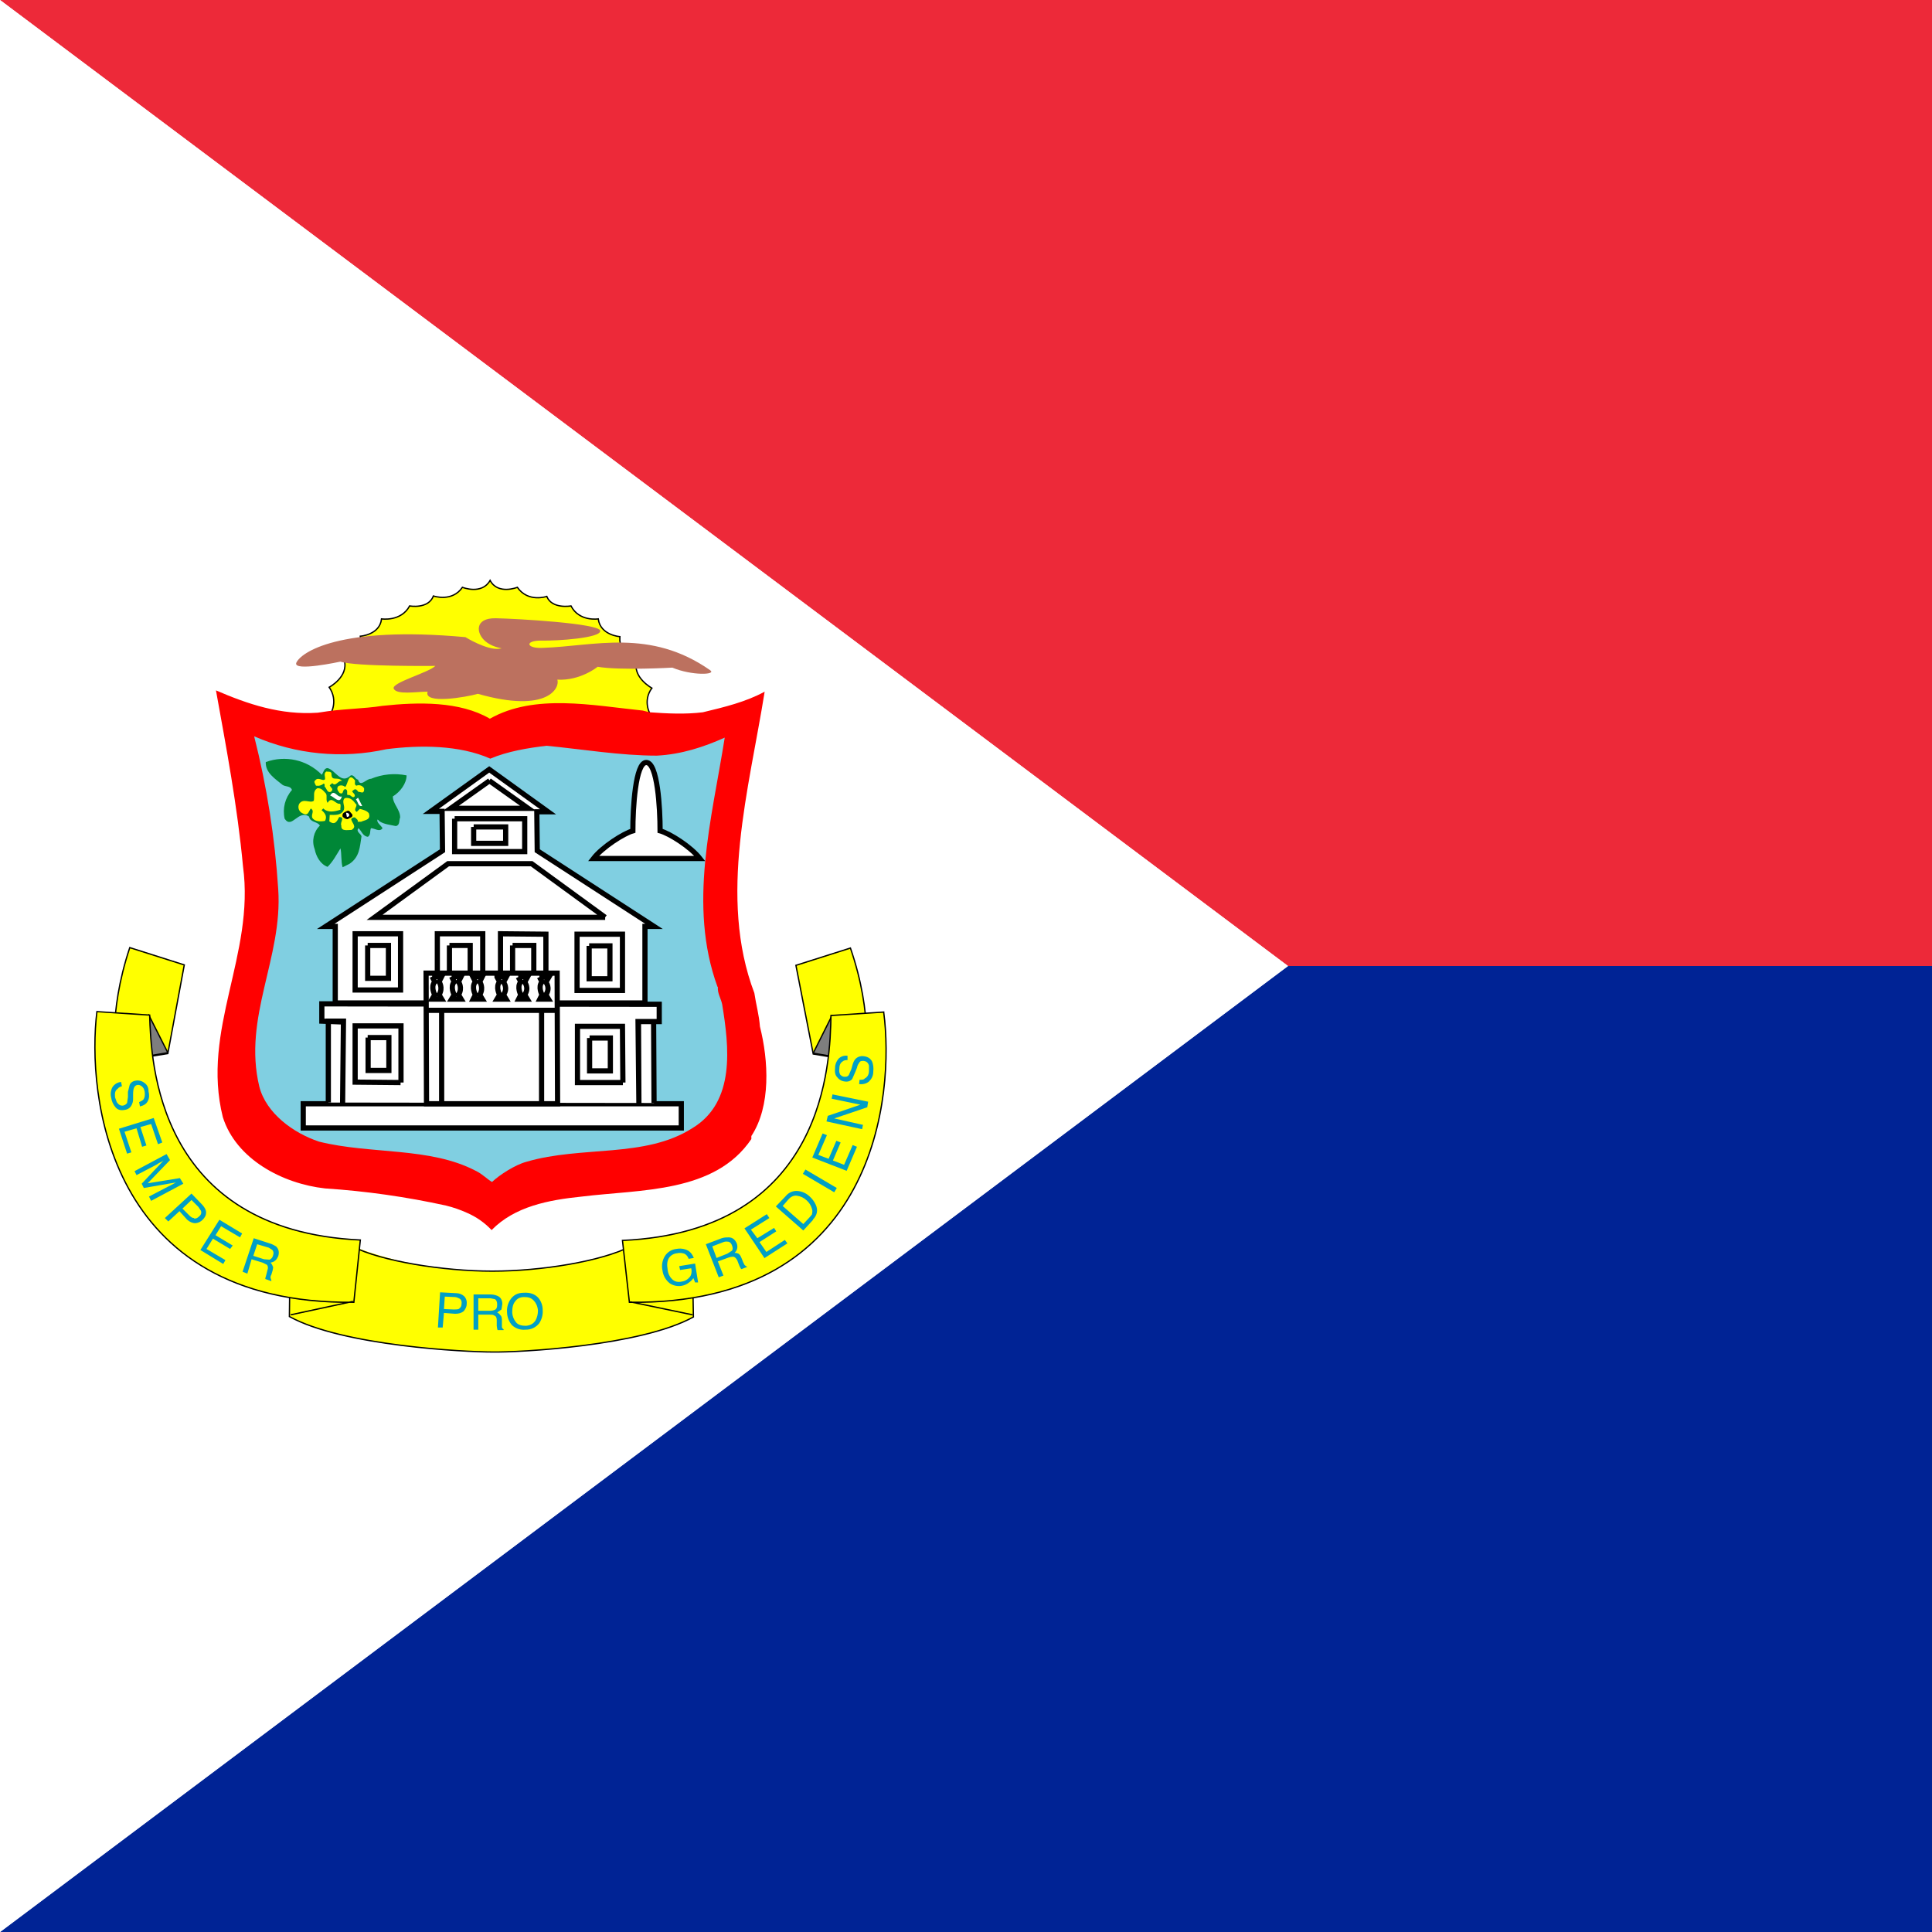
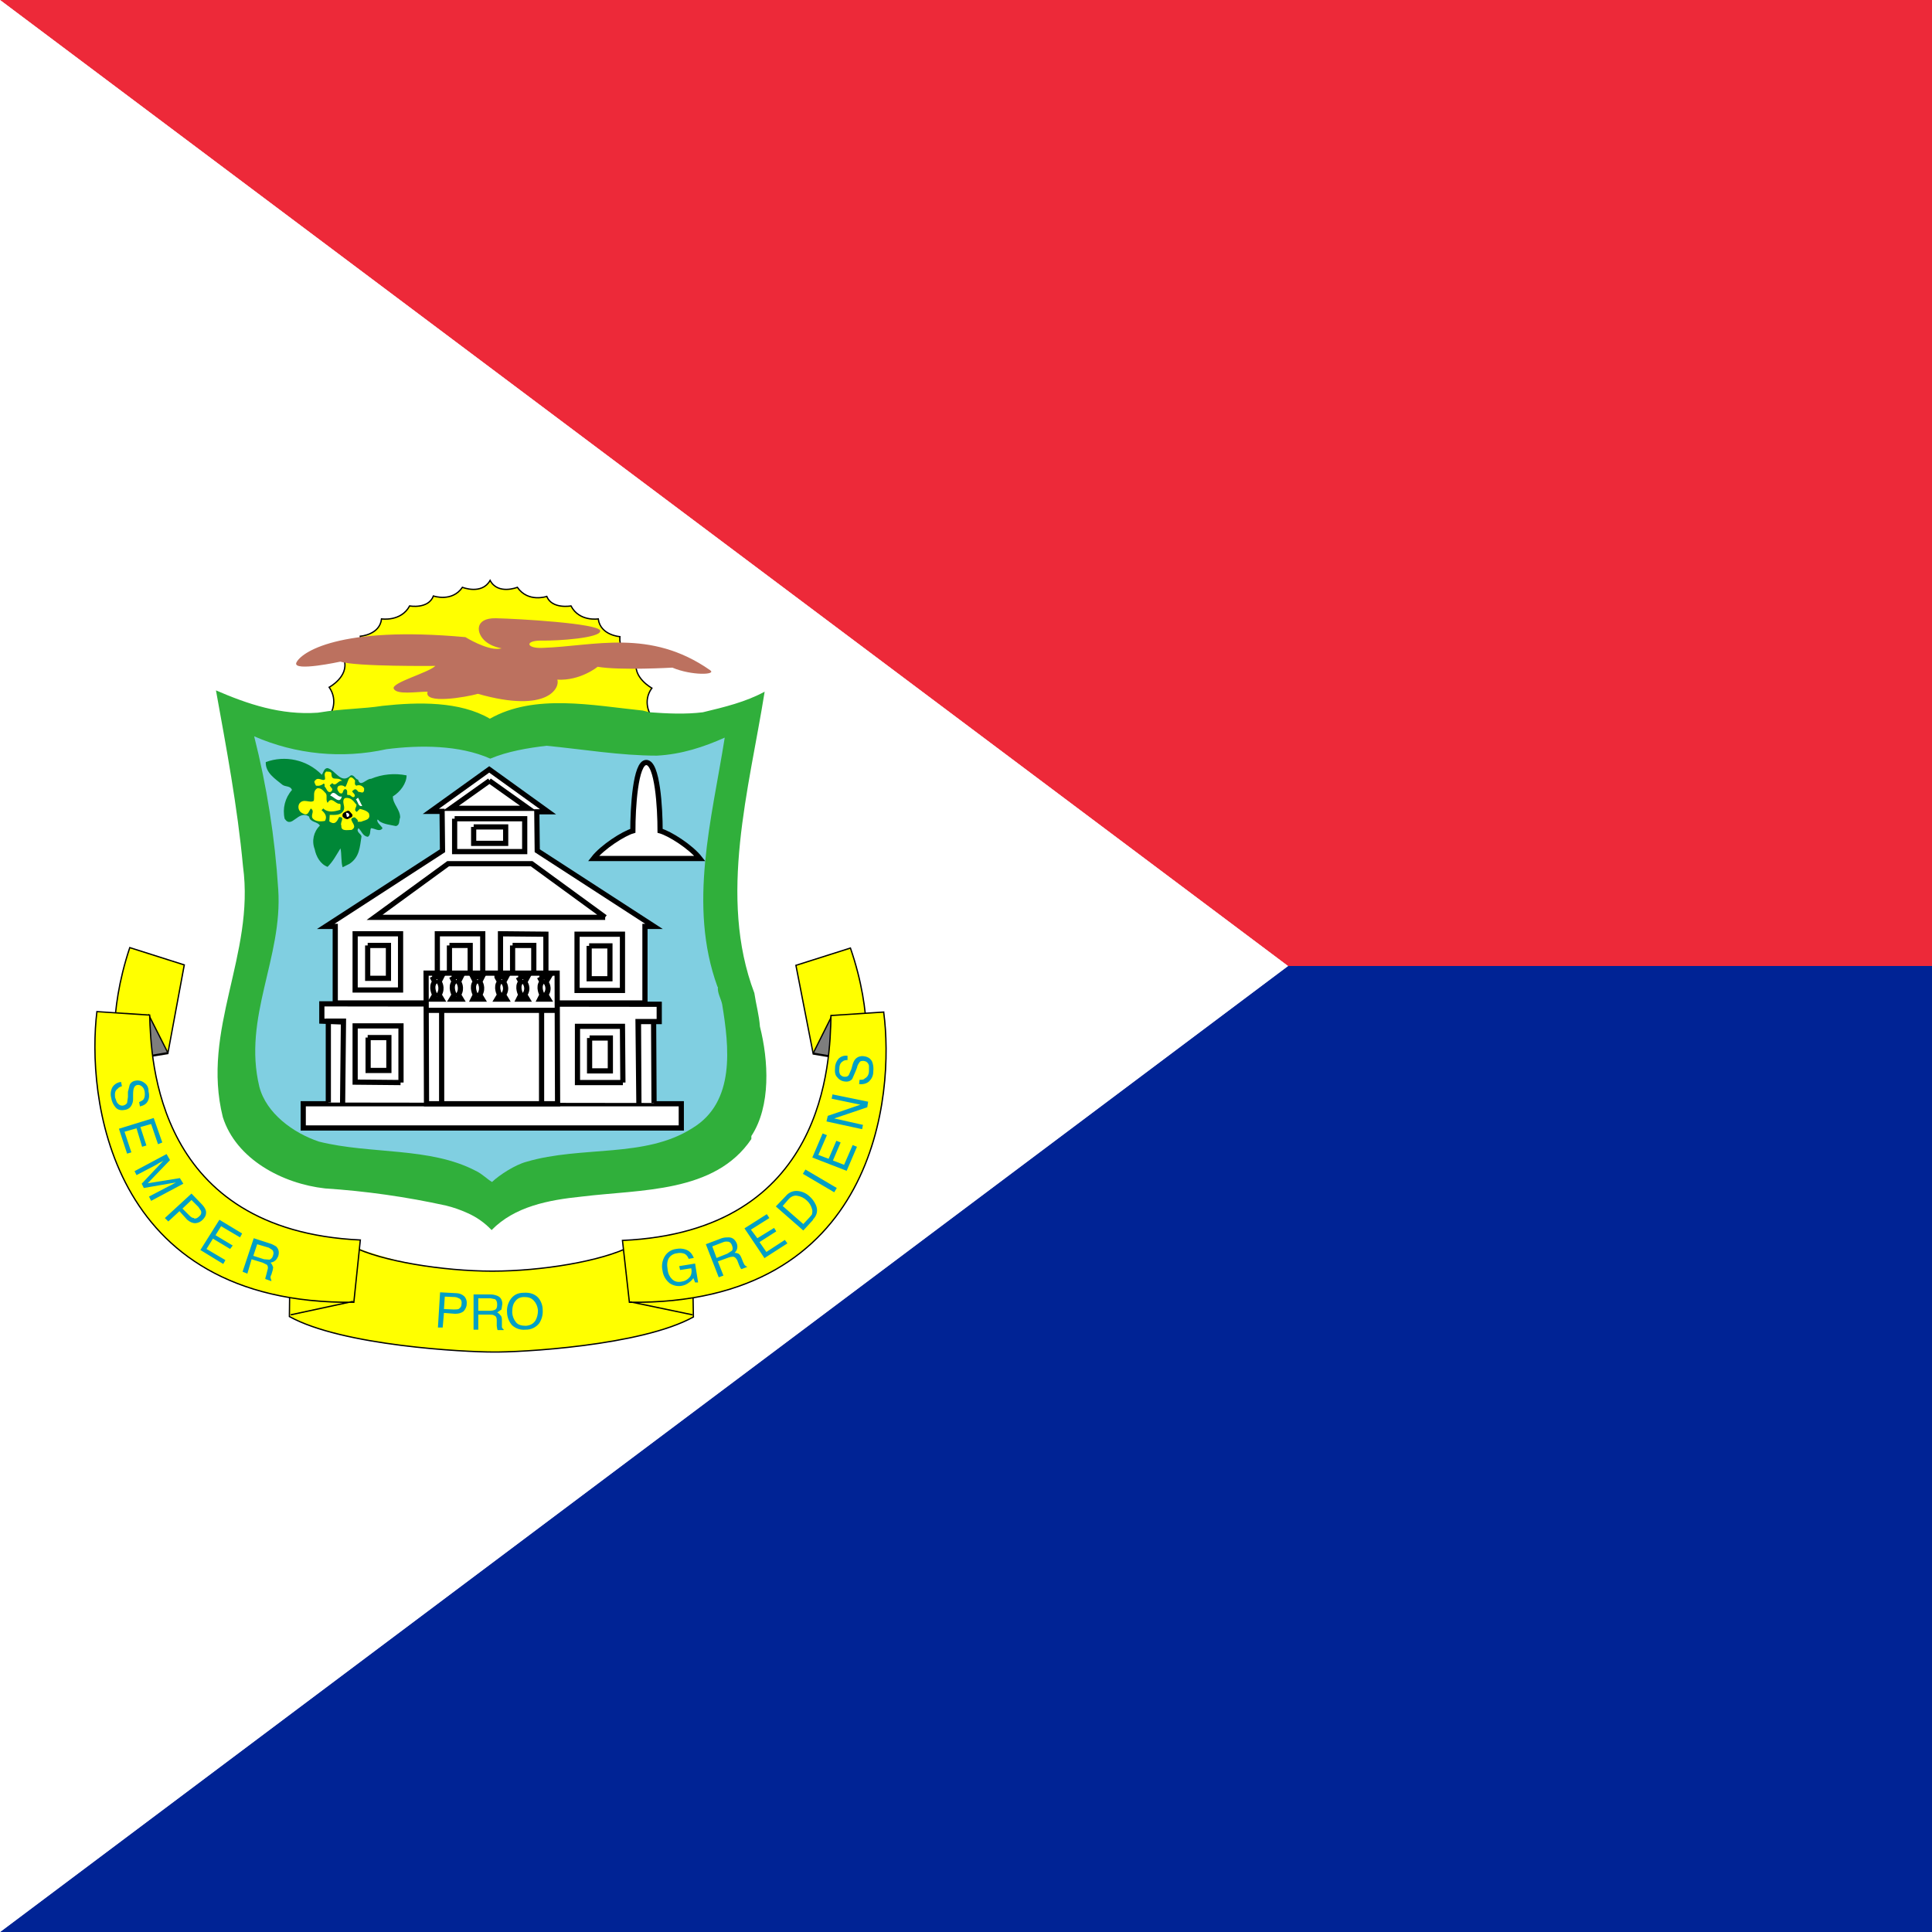
<svg xmlns="http://www.w3.org/2000/svg" id="flag-icon-css-sx" width="512" height="512">
  <defs>
    <clipPath id="a">
      <path fill-opacity=".7" d="M0 0h450v450H0z" />
    </clipPath>
  </defs>
  <g clip-path="url(#a)" transform="scale(1.1378)">
    <path fill="#ed2939" fill-rule="evenodd" d="M0 0h675v225H300L0 0z" />
    <path fill="#002395" fill-rule="evenodd" d="M0 450h675V225H300L0 450z" />
    <path fill="#fff" fill-rule="evenodd" d="M0 0l300 225L0 450V0z" />
    <path fill="#ff0" d="M151.4 169.8l.1-3.4s-1.9-3 .3-6.2c0 0-4.6-2.5-3.5-6.3 0 0-4.2-1-3.9-5.6 0 0-4.5-.3-5-4.2 0 0-4.5.8-6.4-3 0 0-4.4.9-5.7-2.2 0 0-4.2 1.5-6.8-2.1 0 0-4.5 1.8-6.4-1.6-1.8 3.4-6.3 1.6-6.3 1.6-2.5 3.6-6.8 2-6.8 2-1.2 3.2-5.6 2.3-5.6 2.3-2 3.7-6.5 3-6.5 3-.4 3.8-5 4.1-5 4.1.4 4.6-3.7 5.7-3.7 5.7 1 3.8-3.5 6.2-3.5 6.2 2.2 3.2.3 6.2.3 6.2v3.2l74.4.3" />
    <path fill="none" stroke="#000" stroke-width=".3" d="M377.2 843.1v-3.5s-1.8-3 .4-6c0 0-4.6-2.5-3.5-6.3 0 0-4.2-1-3.9-5.6 0 0-4.5-.3-5-4.1 0 0-4.4.7-6.3-3 0 0-4.4.8-5.6-2.2 0 0-4.3 1.5-6.8-2.1 0 0-4.5 1.8-6.3-1.6-1.9 3.4-6.4 1.6-6.4 1.6-2.4 3.5-6.7 2-6.7 2-1.2 3.1-5.5 2.3-5.5 2.3-2 3.7-6.5 3-6.5 3-.4 3.7-4.9 4-4.9 4 .4 4.6-3.7 5.6-3.7 5.6 1 3.8-3.5 6.2-3.5 6.2 2.2 3.2.3 6.2.3 6.2v3.2l73.9.3z" transform="matrix(1.0075 0 0 1.0074 -228.6 -679.5)" />
-     <path fill="red" d="M149.7 165.5c-11.7-1.2-25.2-4-35.6 1.9-7-4.1-16.7-3.9-25-3-4.4.7-9.7.7-14.4 1.5l-.7.1c-8.6.6-16.3-2-23.7-5.2 2.4 13.3 5 27 6.3 41 2.8 20.6-9.8 38-4.7 58.4 3.1 9.8 13.9 15.5 23.8 16.6a188.7 188.7 0 0 1 28.2 4 28 28 0 0 1 4.9 1.7 17.3 17.3 0 0 1 5.7 4c5.4-5.5 13.2-7 21-7.8 13.8-1.7 31-.8 39.5-13.4v-.7c4.6-7 4-17.6 2-25.5-.2-2.7-.9-5.1-1.3-7.8-8.5-22.4-1.2-47.6 2.4-70.2-4.4 2.4-9.4 3.6-14.4 4.8-4 .5-8.3.3-12.4 0l-1.6-.4" />
+     <path fill="#30AF3B" d="M149.7 165.5c-11.7-1.2-25.2-4-35.6 1.9-7-4.1-16.7-3.9-25-3-4.4.7-9.7.7-14.4 1.5l-.7.1c-8.6.6-16.3-2-23.7-5.2 2.4 13.3 5 27 6.3 41 2.8 20.6-9.8 38-4.7 58.4 3.1 9.8 13.9 15.5 23.8 16.6a188.7 188.7 0 0 1 28.2 4 28 28 0 0 1 4.9 1.7 17.3 17.3 0 0 1 5.7 4c5.4-5.5 13.2-7 21-7.8 13.8-1.7 31-.8 39.5-13.4v-.7c4.6-7 4-17.6 2-25.5-.2-2.7-.9-5.1-1.3-7.8-8.5-22.4-1.2-47.6 2.4-70.2-4.4 2.4-9.4 3.6-14.4 4.8-4 .5-8.3.3-12.4 0l-1.6-.4" />
    <path fill="#80cfe1" d="M167.2 229.9c-.1 1.5.7 2.6 1 4 1.6 9.8 3.2 22.8-7 28.9-11 7-25.7 4-38.6 7.8-2.6.7-6.2 3-8 4.7-1.2-.7-2.3-1.9-3.8-2.6-10.7-5.6-24.5-3.8-36.5-6.8-6-2-12.3-6.6-13.9-12.8-3.9-16.2 5.5-30 4.4-46a195.7 195.7 0 0 0-5.6-35.6 50 50 0 0 0 30.8 3c7.8-1 17-1 24.2 2.2 4-1.7 8.8-2.5 13.1-3 8.3.8 17.2 2.3 25.7 2.3 5.7-.3 10.9-2 15.8-4.2-3 19-8.6 39-1.7 58" />
    <path fill="#fff" d="M150.3 233.7l-.1-17.9h2.2L125 198.1V189h2.6l-13.7-9.8-13.6 9.8h2.6v9.1l-27 17.7h2l.2 17.8h72" />
    <path fill="none" stroke="#000" stroke-width="1.2" d="M376 906.5v-17.8h2.1l-27-17.5-.1-9h2.6l-13.6-9.8-13.5 9.7h2.6l.1 9.1-27 17.5h2.2v17.7H376z" transform="matrix(1.0075 0 0 1.0074 -228.6 -679.5)" />
    <path fill="#fff" d="M158.7 257.1v5.6h-88V257h88" />
    <path fill="none" stroke="#000" stroke-width="1.2" d="M384.4 929.8v5.5H297v-5.6h87.4z" transform="matrix(1.0075 0 0 1.0074 -228.6 -679.5)" />
    <path fill="#fff" d="M76.5 256.8v-19H80l-.2 19.2.2-19-5-.1v-4h78.6v4h-4.9l.1 19.2-.1-19.2h3.6v19" />
    <path fill="none" stroke="#000" stroke-width="1.2" d="M302.8 929.4v-18.8h3.5l-.2 19 .2-18.8-5-.2v-4l78 .1v4h-4.8l.1 19-.2-19h3.6l.1 18.8" transform="matrix(1.0075 0 0 1.0074 -228.6 -679.5)" />
    <path fill="none" stroke="#000" stroke-width="1.2" d="M319.6 924.8v-13.1H309v13l10.5.1" transform="matrix(1.0075 0 0 1.0074 -228.6 -679.5)" />
    <path fill="none" stroke="#000" stroke-width="1.2" d="M312 914.4v7.6h4.8v-7.6h-4.9m59 10.4l-.1-13h-10.4v13h10.5" transform="matrix(1.0075 0 0 1.0074 -228.6 -679.5)" />
    <path fill="none" stroke="#000" stroke-width="1.2" d="M363.2 914.5v7.6h4.8v-7.6h-4.8m7.6-11v-13h-10.5v13h10.5z" transform="matrix(1.0075 0 0 1.0074 -228.6 -679.5)" />
    <path fill="none" stroke="#000" stroke-width="1.2" d="M363.1 893.2v7.6h4.8v-7.6h-4.8m-43.6 10.3v-13.1H309v13h10.5z" transform="matrix(1.0075 0 0 1.0074 -228.6 -679.5)" />
    <path fill="none" stroke="#000" stroke-width="1.2" d="M311.9 893.1v7.6h4.8v-7.6h-4.8m26.6 10.4v-13.1H328v13h10.5" transform="matrix(1.0075 0 0 1.0074 -228.6 -679.5)" />
    <path fill="none" stroke="#000" stroke-width="1.2" d="M330.8 893.1v7.6h4.8v-7.6h-4.8m22.3 10.4v-13l-10.5-.1v13l10.5.1" transform="matrix(1.0075 0 0 1.0074 -228.6 -679.5)" />
    <path fill="none" stroke="#000" stroke-width="1.2" d="M345.4 893.1v7.6h4.9v-7.6h-4.9" transform="matrix(1.0075 0 0 1.0074 -228.6 -679.5)" />
    <path fill="#fff" d="M129.8 226.7l.1 30.4H99.4l-.1-30.5h30.5" />
    <path fill="none" stroke="#000" stroke-width="1.2" d="M355.7 899.5l.1 30.2h-30.3l-.1-30.2h30.3zm-30.5 8.6h30.6M329 929.7v-21.4m23.1 21.4v-21.3m14.7-21.8l-17-12.4h-19.3l-17 12.4h53.3M332 863.8v7.6h16.2v-7.6H332" transform="matrix(1.0075 0 0 1.0074 -228.6 -679.5)" />
    <path fill="none" stroke="#000" stroke-width="1.2" d="M336.4 865.7v3.8h7.4v-3.8h-7.4M340 855l9 6.4h-17.9l9-6.4" transform="matrix(1.0075 0 0 1.0074 -228.6 -679.5)" />
    <path fill="#fff" d="M150.6 177.6c2.6 0 3.2 10.6 3.2 15.9a24 24 0 0 1 9.3 6.5h-24.8a24 24 0 0 1 9.1-6.5c0-5.3.6-16 3.2-15.9" />
    <path fill="none" stroke="#000" stroke-width="1.2" d="M376.3 850.8c2.6 0 3.2 10.5 3.2 15.8 2.2.6 7.1 3.7 9.2 6.4h-24.6c2.1-2.7 7-5.8 9.1-6.4 0-5.3.6-15.8 3.1-15.8m-49.5 49.5h2.2l-.6 1.2s1 1.4 0 3l.6 1h-2.2l.6-1s-1-1.8 0-3l-.6-1.2m4.5 0h2.2l-.6 1.2s1 1.4 0 3l.6 1h-2.2l.6-1s-1-1.8 0-3l-.6-1.2m5 0h2.1l-.6 1.2s1 1.4 0 3l.6 1h-2.1l.5-1s-1-1.8 0-3l-.6-1.2zm5.5 0h2.2l-.7 1.3s1.1 1.3 0 2.9l.6 1h-2.1l.6-1s-1-1.8 0-3l-.6-1.1zm4.9 0h2.2l-.7 1.3s1.1 1.3 0 2.9l.6 1h-2l.5-1s-1-1.8 0-3l-.6-1.1m4.9 0h2.2l-.7 1.2s1.1 1.3 0 2.9l.6 1h-2l.5-1s-1-1.8 0-3l-.6-1.1" transform="matrix(1.0075 0 0 1.0074 -228.6 -679.5)" />
    <path fill="#ff0" d="M114.7 296c11.4.1 25.5-2.2 32-5.6l14.6-1.3.2 17.6c-12.2 6.8-40.5 8.3-46.8 8.2-6.2 0-34.9-1.4-47.2-8.2l.2-17.7 14.5 1.3a86.9 86.9 0 0 0 32.5 5.8" />
    <path fill="none" stroke="#000" stroke-width=".3" d="M340.7 968.4c11.4 0 25.3-2.3 31.9-5.7l14.3-1.2.3 17.5c-12.1 6.7-40.3 8.2-46.4 8.1-6.2 0-34.7-1.4-47-8.2l.2-17.5 14.4 1.3c6.6 3.4 21 5.7 32.3 5.7" transform="matrix(1.0075 0 0 1.0074 -228.6 -679.5)" />
    <path fill="#ff0" d="M30.2 220.7l12.8 4-3.9 20.7-12 1.9s-2-10.9 3.1-26.6" />
    <path fill="none" stroke="#000" stroke-width=".3" d="M256.9 893.6l12.6 4-3.8 20.5-12 1.9s-2-10.8 3.2-26.4z" transform="matrix(1.0075 0 0 1.0074 -228.6 -679.5)" />
    <path fill="#7e7e7e" d="M39.1 245.2l-12 2.1 7.6-10.9 4.4 8.8" />
    <path fill="none" stroke="#000" stroke-width=".3" d="M265.7 917.9l-12 2 7.6-10.7 4.4 8.7" transform="matrix(1.0075 0 0 1.0074 -228.6 -679.5)" />
    <path fill="#ff0" d="M22.6 235.6l12.3.9c.3 10.4 1.5 50.1 49 52.3l-1.5 14.5c-57.8.6-62.1-48.8-59.8-67.7" />
    <path fill="none" stroke="#000" stroke-width=".3" d="M249.3 908.4l12.2.8c.3 10.4 1.5 49.8 48.7 52l-1.5 14.4c-57.4.6-61.7-48.4-59.4-67.2zm44.8 70.1l14.4-3.1" transform="matrix(1.0075 0 0 1.0074 -228.6 -679.5)" />
    <path fill="#ff0" d="M198.1 220.8l-12.7 4 4 20.7 12.1 2s2-11-3.4-26.7" />
    <path fill="none" stroke="#000" stroke-width=".3" d="M423.5 893.7l-12.6 4 4 20.5 12 2s2-10.8-3.4-26.5z" transform="matrix(1.0075 0 0 1.0074 -228.6 -679.5)" />
    <path fill="#7e7e7e" d="M189.4 245.3l12.1 2.1-7.7-10.8-4.4 8.7" />
    <path fill="none" stroke="#000" stroke-width=".3" d="M414.9 918l12 2.1-7.7-10.7-4.3 8.6" transform="matrix(1.0075 0 0 1.0074 -228.6 -679.5)" />
    <path fill="#ff0" d="M205.9 235.7l-12.3.9c-.2 10.4-1.1 50.2-48.6 52.3l1.6 14.4c57.8.7 61.8-48.7 59.3-67.6" />
    <path fill="none" stroke="#000" stroke-width=".3" d="M431.2 908.5l-12.2.8c-.2 10.4-1 49.9-48.2 52l1.6 14.3c57.4.7 61.3-48.3 58.8-67zm-44.2 70l-14.4-3" transform="matrix(1.0075 0 0 1.0074 -228.6 -679.5)" />
    <path fill="#009fc5" d="M107 304.8c-.3.2-.8.2-1.3.2l-2.3-.1.2-2.9 2.3.1c.4 0 .8.2 1 .3.5.2.7.7.6 1.3 0 .5-.2.9-.5 1m-3.9 4.6l.3-3.5 2.6.2c.9 0 1.5-.2 2-.6.4-.5.7-1 .7-1.7a2.2 2.2 0 0 0-.6-1.8 2.8 2.8 0 0 0-1.8-.7l-3.8-.2-.5 8.2h1.1m8.4-6.8h2.8l1 .2c.3.2.5.6.5 1.2s-.1 1-.4 1.2c-.3.2-.8.3-1.3.3h-2.7v-2.9m0 7.3v-3.5h2.6c.5 0 .9 0 1.1.2.4.1.6.5.6 1v1.4l.1.7.1.3h1.4v-.2a.7.7 0 0 1-.4-.5v-1.8c0-.5-.2-.9-.4-1a1.5 1.5 0 0 0-.7-.6l1-.7.2-1.3c0-.9-.4-1.6-1.2-1.9a4.1 4.1 0 0 0-1.6-.3h-3.9v8.2h1.1m8.8-1.7a4 4 0 0 1-.9-2.3c0-1.2.2-2 .7-2.6.5-.7 1.2-1 2.1-1 1 0 1.6.2 2.2.8.5.5.9 1.3 1 2.3 0 .9-.2 1.7-.6 2.4-.5.7-1.1 1.1-2.2 1.2-1 0-1.8-.2-2.3-.8m-1.4-5.2a4.7 4.7 0 0 0-.7 2.9 4.7 4.7 0 0 0 1.2 3 4 4 0 0 0 3.1 1 3.9 3.9 0 0 0 3.2-1.5 5 5 0 0 0 .8-3.1 4.4 4.4 0 0 0-1-2.8c-.8-.9-2-1.3-3.4-1.2-1.5 0-2.5.6-3.2 1.7m38.7-11.9a4.2 4.2 0 0 1 2.1.1c1 .3 1.6 1 2 2l-1.2.2c-.2-.6-.6-1-1-1.2a3.1 3.1 0 0 0-1.7-.1 2.6 2.6 0 0 0-1.9 1.1c-.4.7-.5 1.5-.3 2.7.1 1 .5 1.7 1 2.2.6.6 1.3.8 2.3.6a2.8 2.8 0 0 0 1.8-1c.4-.4.6-1.2.4-2.1l-2.6.4-.2-.9 3.7-.6.7 4.4h-.7l-.4-1a4 4 0 0 1-1 1 3.8 3.8 0 0 1-1.8.8 3.8 3.8 0 0 1-2.7-.6 4.5 4.5 0 0 1-1.7-3 4.5 4.5 0 0 1 .6-3.4 3.6 3.6 0 0 1 2.6-1.6m8.4-.6l2.6-1a2 2 0 0 1 1-.1c.4 0 .8.3 1 .9.2.5.2.9 0 1.2l-1.1.7-2.5 1-1-2.7m2.6 6.8l-1.3-3.3 2.5-.9a3 3 0 0 1 1-.2c.4 0 .7.3 1 .8l.5 1.3.3.6.2.2 1.3-.5v-.1c-.2 0-.4-.2-.6-.4l-.3-.6-.4-1c-.2-.5-.4-.8-.7-1a2.1 2.1 0 0 0-.9-.2c.3-.3.5-.6.6-1a2.2 2.2 0 0 0-.1-1.2c-.4-.9-1-1.4-1.9-1.4-.4 0-1 0-1.6.2l-3.7 1.4 3 7.7 1.1-.4m9.6-4l-4.7-7 5.2-3.3.6.9-4.3 2.7 1.5 2 3.9-2.4.5.8-3.9 2.5 1.6 2.3 4.3-2.8.6.8-5.3 3.4m4.2-12.1l1.3-1.5c.6-.7 1.3-1 2-.9a4 4 0 0 1 2.3 1.1 4 4 0 0 1 1.2 1.9c.2.5.1 1 0 1.4l-.6.7-1.4 1.5-4.8-4.2m7 3.2c1-1 1.3-2.2.7-3.5a5.9 5.9 0 0 0-1.5-2 4.6 4.6 0 0 0-2.7-1.2 3.2 3.2 0 0 0-2.8 1.2l-2.3 2.4 6.4 5.6 2.3-2.5m4.9-6.4l-7.3-4.3.6-1 7.3 4.3-.6 1m2.9-5l-8-3.1 2.4-5.6 1 .4-2 4.6 2.4.9 1.8-4.2 1 .4-1.8 4.2 2.6 1 2-4.6 1 .4-2.4 5.6m3.6-9.7l-8.3-1.8.3-1.3 7.6-2.6-6.7-1.4.2-1 8.3 1.7-.2 1.3-7.7 2.6 6.7 1.5-.2 1m-.7-10.5l.1-1c.5 0 1 0 1.2-.3.6-.3 1-.9 1-1.8v-1.2c-.2-.7-.6-1-1.2-1.1-.5 0-.8 0-1 .3-.2.3-.5.7-.6 1.3l-.4 1-.7 1.6c-.4.5-1 .7-1.7.6a2.5 2.5 0 0 1-1.8-1c-.5-.5-.6-1.2-.5-2.2 0-.8.3-1.5.8-2.1.5-.5 1.2-.8 2.1-.7v1c-.5 0-.9.1-1.1.3-.5.3-.8.8-.8 1.7-.1.6 0 1 .2 1.4.3.3.6.5 1 .5s.7 0 1-.4l.6-1.4.3-1.1c.2-.6.4-1 .7-1.3a2.2 2.2 0 0 1 1.8-.6c1 .1 1.6.5 2 1.2.3.7.4 1.5.3 2.4 0 1-.4 1.7-1 2.3-.6.5-1.4.7-2.3.6M28.2 252l.2 1c-.4.1-.8.3-1 .6-.6.4-.7 1-.6 2l.4 1.1c.4.6.9.9 1.5.8.4-.1.7-.3.9-.6l.2-1.4v-1.2l.4-1.6c.2-.5.7-.9 1.4-1a2.5 2.5 0 0 1 2 .5c.6.4 1 1 1 2 .2.8.2 1.6-.2 2.3-.3.6-.9 1-1.8 1.2l-.2-1c.4-.2.7-.3 1-.6.3-.4.4-1 .3-1.8-.1-.6-.3-1-.7-1.3a1.3 1.3 0 0 0-1-.3 1 1 0 0 0-.8.7c-.1.2-.2.7-.2 1.5v1.2a3 3 0 0 1-.4 1.4 2 2 0 0 1-1.5 1c-1 .2-1.7 0-2.2-.6a4.3 4.3 0 0 1-1-2.2 3.4 3.4 0 0 1 .3-2.5 2.7 2.7 0 0 1 2-1.2m-.5 10.9l8.1-2.5 2 5.7-1 .4-1.6-4.7-2.5.7 1.4 4.3-1 .3-1.3-4.3-2.8.8 1.6 4.8-1 .3-1.9-5.8m3.6 9.9l7.5-4 .8 1.4-5.2 5.4 7.5-1.2.8 1.3-7.5 4-.5-1 4.4-2.3.8-.4 1.1-.6-7.5 1.3-.5-1 5.1-5.4-.3.2-.8.4a6.1 6.1 0 0 1-.8.5l-4.4 2.3-.5-1m13.9 11c-.4 0-.7-.2-1.1-.6l-1.6-1.6 2.1-2 1.6 1.6.6.9c.2.5 0 1-.4 1.3-.4.4-.8.6-1.2.5m-6 .7l2.6-2.4 1.8 2c.6.5 1.2.8 1.9.8a2.6 2.6 0 0 0 1.7-.8c.5-.5.8-1 .8-1.7 0-.6-.3-1.1-.8-1.7l-2.6-2.7-6.2 5.7.8.8m7.5 6.6l4.4-7 5.3 3.2-.5.9-4.4-2.6-1.3 2.1 4 2.4-.6.8-4-2.4-1.5 2.4 4.4 2.6-.5.9-5.4-3.3m13.3-1.3l2.7.8.8.5c.3.3.4.8.2 1.3-.1.5-.4.8-.8 1l-1.3-.1-2.5-.8.9-2.7m-2.3 6.9l1-3.4 2.6.8 1 .5c.2.3.3.7.1 1.2L62 297l-.2.7v.2l1.4.5v-.2l-.2-.6c0-.1 0-.4.2-.7l.3-1c.1-.5.2-.8 0-1a1.7 1.7 0 0 0-.5-.8c.4-.1.8-.2 1.1-.5.3-.2.5-.6.7-1 .3-1 .1-1.7-.5-2.3-.4-.2-.8-.5-1.5-.7l-3.7-1.2-2.6 7.8 1 .4" />
    <path fill="#bc715f" d="M69 154.4c1-2.4 9.9-8.7 39.4-6 0 0 5 3.1 7.9 2.7 1.6-.2-1 .1-3.2-1.7s-2.7-5.5 2.4-5.4c5 .1 24 1.2 24.3 2.9.3 1.7-10 2.4-13.8 2.3-3.9 0-3.4 1.9.4 1.7 12-.4 25-4.6 39 5.2 1.6 1.1-4.3 1.3-8.8-.6 0 0-12.2.7-17.4-.2 0 0-4 3.3-9.4 3 .7 1.7-2 8-18.5 3.3-2.8.8-12.7 2.5-11.7-.5-2.6 0-7.2.8-7.9-.7-.6-1.4 8.1-3.7 9.7-5.3 0 0-18.6.2-22.1-1 0 0-11 2.4-10.3.3" />
    <path fill="#008737" d="M75 180.4c.3-.5.5-1.5 1.3-1.5 1.9.5 3.1 3.9 5.4 1.7.8-.2 1 .9 1.7 1 .5 1.9 2-.3 3-.2a14.2 14.2 0 0 1 8.3-.8c0 1.8-1.4 3.8-3.2 4.9 0 1.8 1.7 3 1.7 4.9-.3.7 0 1.8-1 2-1.4-.3-2.7-.4-3.8-1.1-.2-.2-.3-.4-.5-.4-.2.7.8 1.3 1.2 2-.7 1-1.8 0-2.7 0-.3.7 0 1.5-.7 2-1.2-.1-1.5-1.4-2.2-2-.7.8.6 1.3.7 1.9-.4 2.4-.4 4.8-2.8 6.4l-1.6.8c-.4-1.3-.2-3.1-.5-4.4-1 1.6-1.7 3-3 4.3-1.7-.6-2.7-2.5-3-4.1a5.1 5.1 0 0 1 1.2-5.5c-.5-1-2.3-.7-2.5-2.1-2.6-1.7-4 3-5.7.5A7.6 7.6 0 0 1 68 184c-.3-1-1.5-.7-2.2-1.2-1.7-1.4-4-2.8-3.9-5.3a12.3 12.3 0 0 1 13 2.9" />
    <path fill="#ff0" d="M77.2 180.2c0 2 1.4.5 2.5 1.7-.9-.3-1.5 1.5-2.3.5l-.6.5c.3.7 1 .8.3 1.5-.9.4-1-.8-1.5-1.2 0-.2.1-.6-.2-.7-.5.4-1 .6-1.8.5-.2-.4-.6-1-.2-1.2.7-1 1.8.3 2.3-.3.1-.6-.4-1.3.3-1.8.4.1 1-.1 1.2.4m5.5 1.7c0 .4-.2 1 .3 1.2.7-.3 1.4 0 1.8.6 0 .4.1.8-.4 1l-1-.2c0-.2-.3-.3-.4-.5-.5-.2-.7.2-1 .4.2.4.8.7.6 1.2-.6.6-.9-.6-1.6-.3-.4-.2.2-1.1-.5-1.4-.9 0-.3 1.4-1.4.9-.4-.5-.8-1-.3-1.6a1.4 1.4 0 0 1 1.6.2c.7-.7.7-3.6 2.3-1.5m-6.8 3c.4.6-.1 1.5.4 2.2 1-1.7 1.8.4 2.9.2.3.4 0 1 .1 1.4-1.3.4-2.9.8-4-.3l-.4.4c.7.6 1.4 1.4.8 2.5-1 .2-2.5.2-3-.8-.2-.9.6-1.5-.3-2.1-.6.8-.6 1.9-2 1.1a1.6 1.6 0 0 1-.7-2.2c1-1.4 2.5 0 3.4-.7.2-1.2-.3-2.2.8-2.9 1-.1 1.4.6 2 1.2" />
    <path fill="#fff" d="M79.6 185.5c-.4 2-2-.1-2.7-.2 1-1.7 1.6.6 2.7.2m4.8 2.2c-1 .3-1-1-1.5-1.5l.5-.4 1 2" />
    <path fill="#ff0" d="M83 187.3c.2.7-.8 1.3.1 1.8l.7-.7c.8.2 1.6.4 2.1 1 .6 1.6-1 1.6-1.8 2h-.8c.2-.5-.4-.7-.6-1a.8.8 0 0 0-.9.4c.2 1 1.4 1.7.1 2.5-1 0-2.5.4-2.4-1-.4-.8 1-2-.5-2-.5 1-1 2-2.3 1l.1-1.5c1.2 0 2.7.2 3.3-1.2.3-1-.6-1.9.2-2.7 1.3-.3 2 .6 2.6 1.4" />
    <path d="M82 189.6c.4.8-.5.8-1 1.2-.5 0-.8-.2-1.2-.6-.2-.9.5-1 1-1.3.6-.3.8.4 1.2.7" />
    <path fill="#fff" d="M81.3 190c-.1.3-.3.2-.5.3l-.2-1c.4 0 .9.2.7.8" />
  </g>
</svg>
